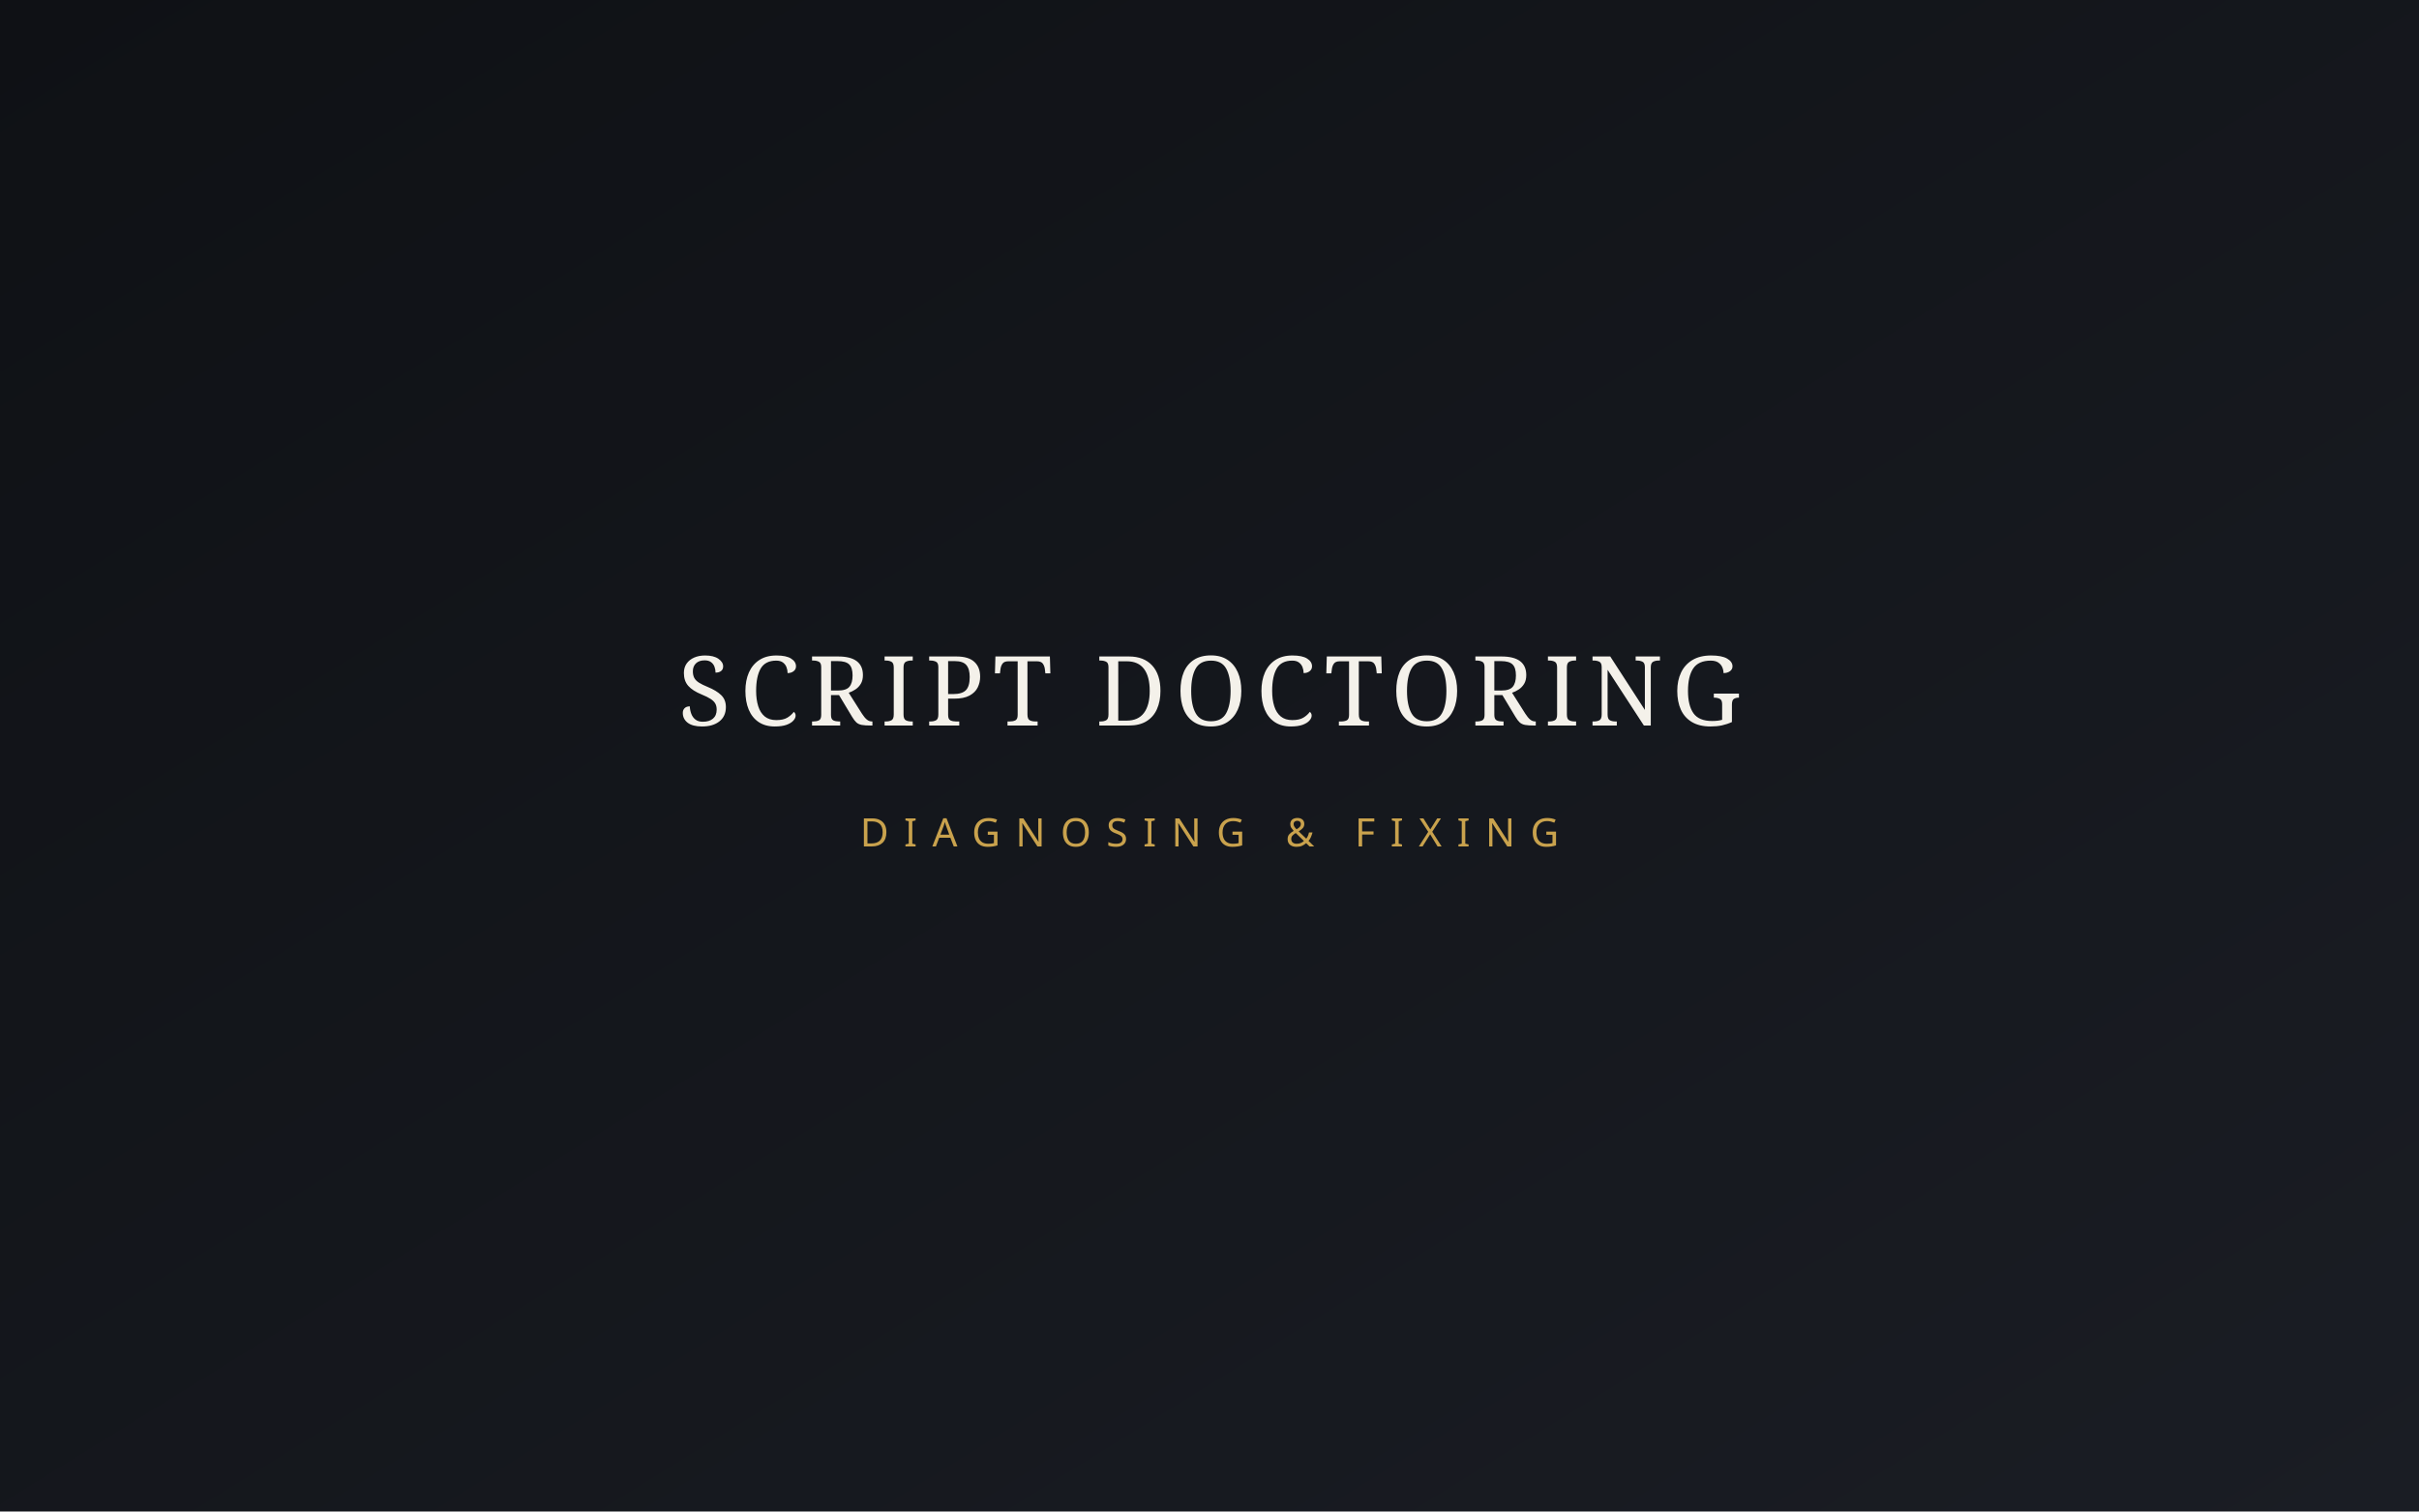
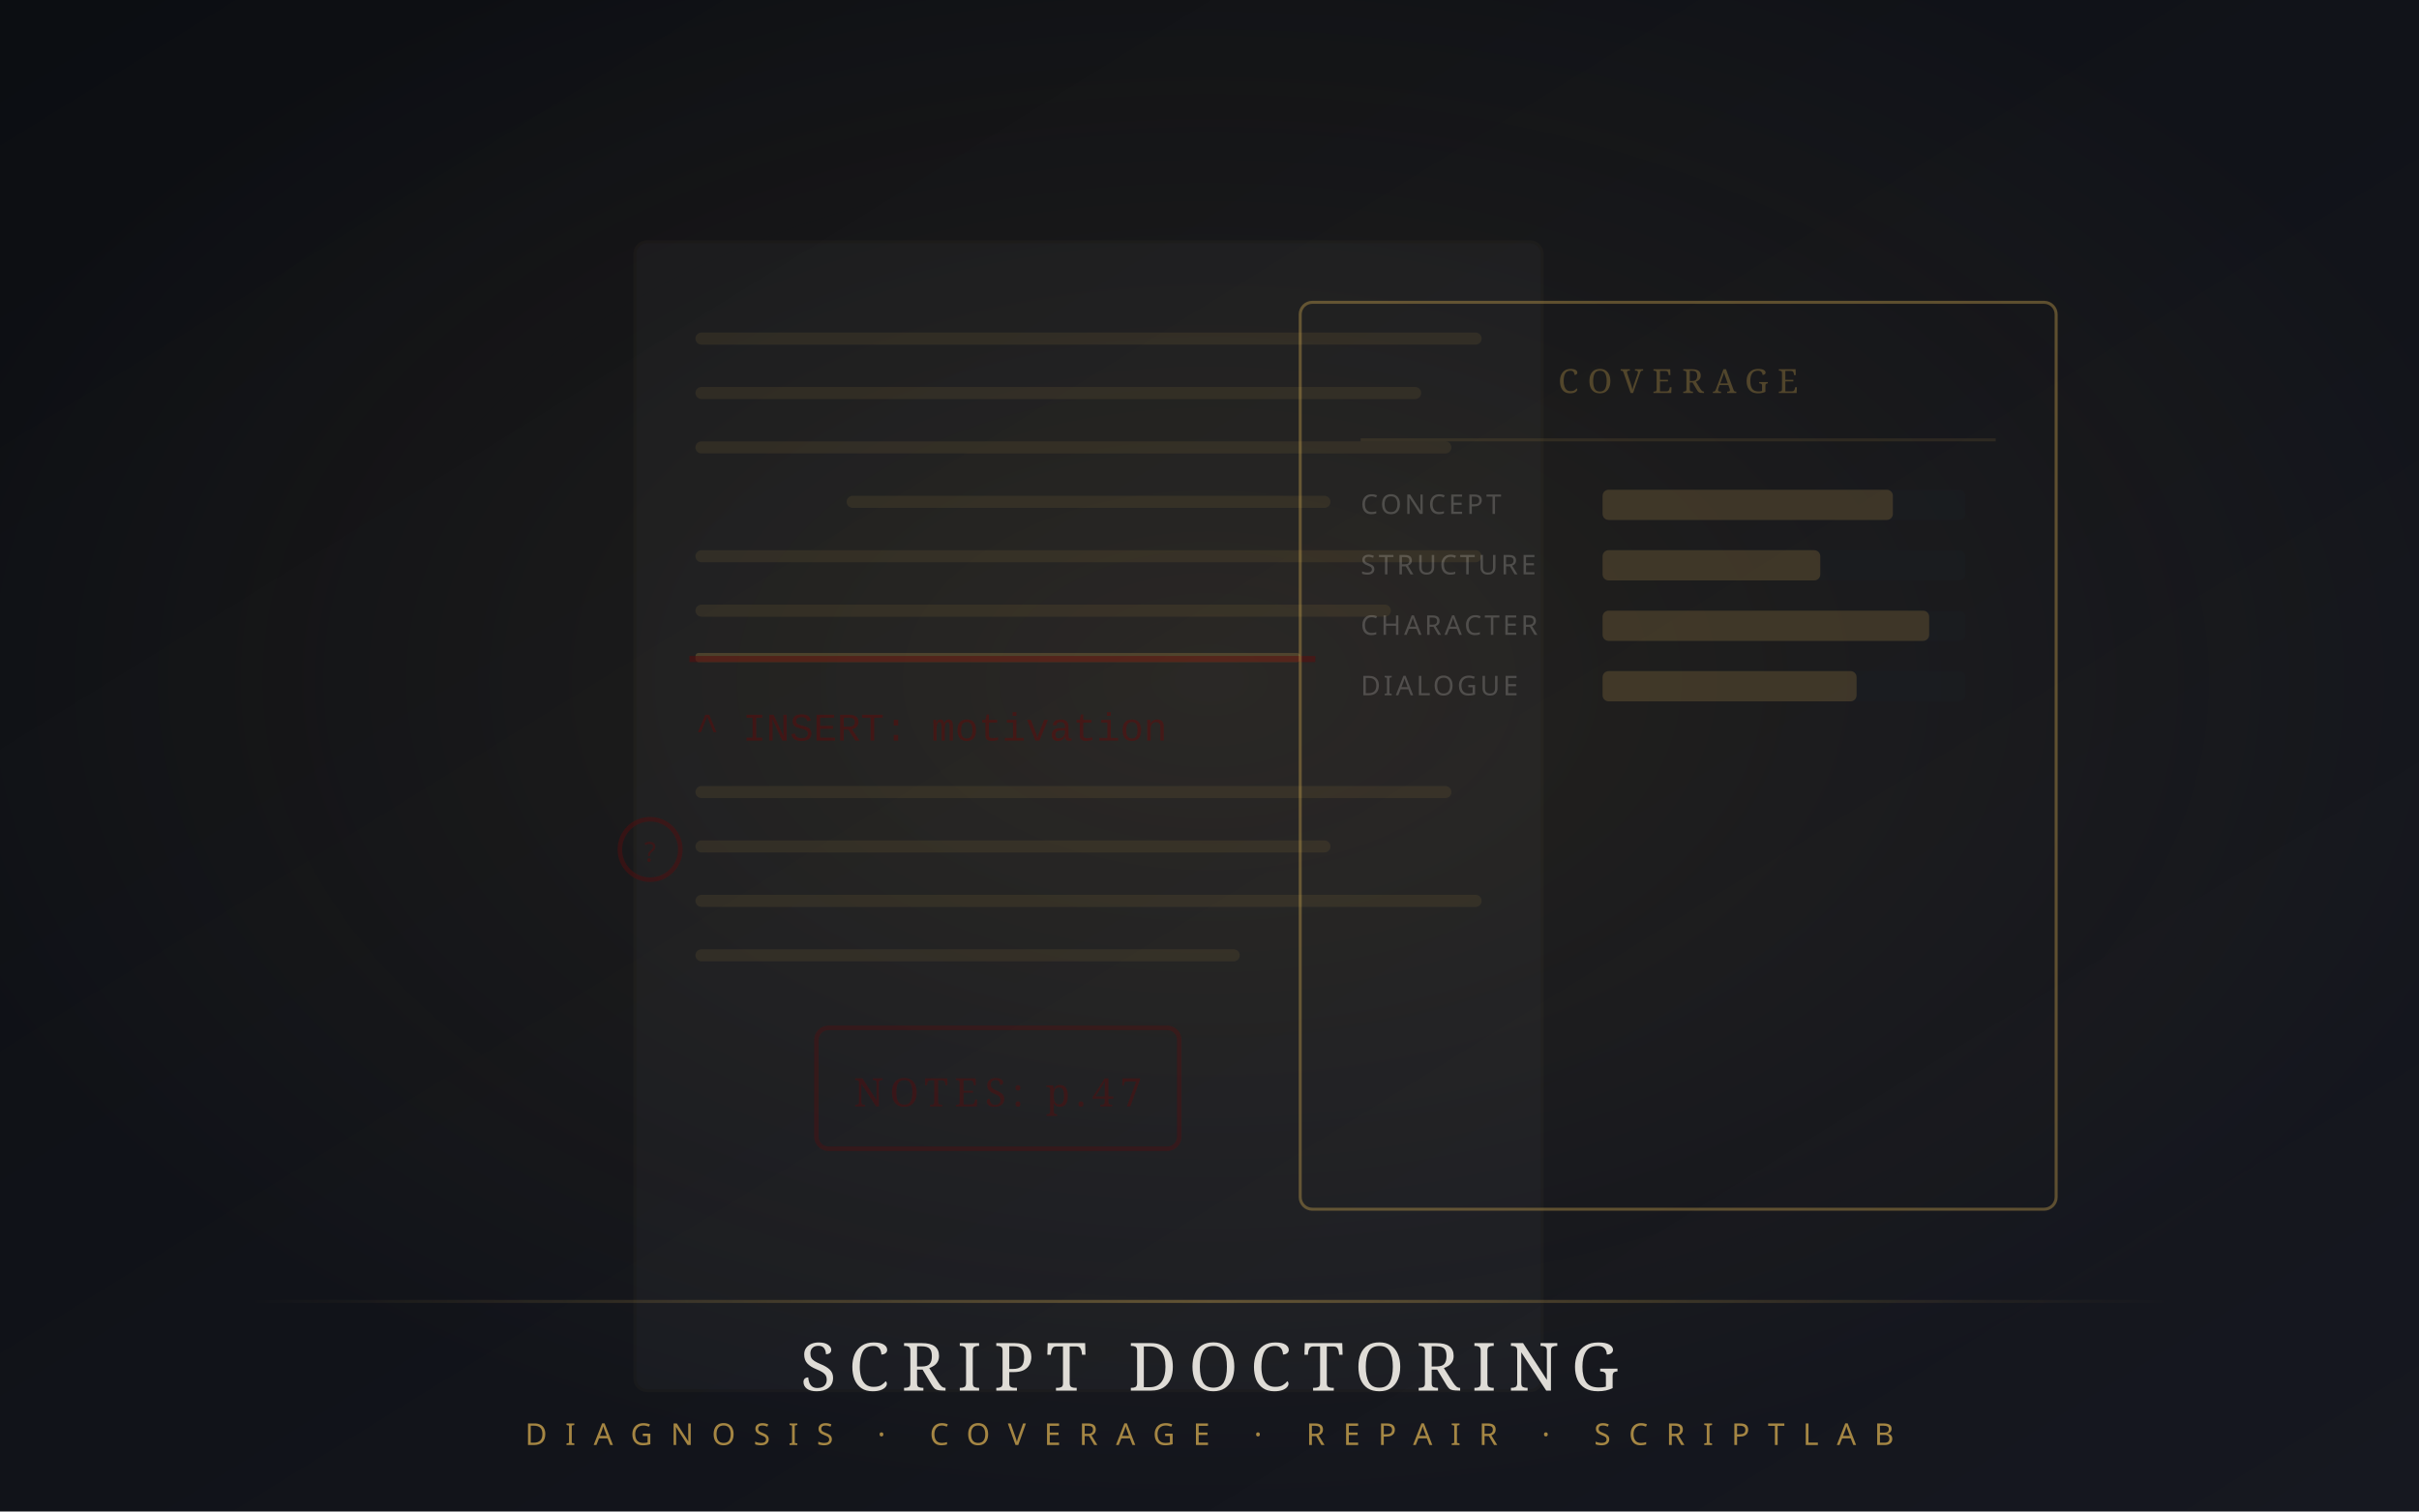
<svg xmlns="http://www.w3.org/2000/svg" width="800" height="500" viewBox="0 0 800 500">
  <defs>
    <linearGradient id="bg" x1="0%" y1="0%" x2="100%" y2="100%">
-       <stop offset="0%" stop-color="#0f1115" />
-       <stop offset="100%" stop-color="#1a1d24" />
+       <stop offset="0%" stop-color="#0c0e12" />
+       <stop offset="100%" stop-color="#161820" />
+     </linearGradient>
+     <radialGradient id="glow" cx="50%" cy="45%" r="55%">
+       <stop offset="0%" stop-color="#c9a24d" stop-opacity="0.1" />
+       <stop offset="100%" stop-color="#c9a24d" stop-opacity="0" />
+     </radialGradient>
+     <linearGradient id="gold" x1="0%" y1="0%" x2="100%" y2="0%">
+       <stop offset="0%" stop-color="#c9a24d" stop-opacity="0" />
+       <stop offset="50%" stop-color="#c9a24d" />
+       <stop offset="100%" stop-color="#c9a24d" stop-opacity="0" />
    </linearGradient>
  </defs>
  <rect width="800" height="500" fill="url(#bg)" />
-   <text x="400" y="240" font-family="Georgia, serif" font-size="32" fill="#f4f1ea" text-anchor="middle" letter-spacing="3">SCRIPT DOCTORING</text>
-   <text x="400" y="280" font-family="system-ui" font-size="13" fill="#c9a24d" text-anchor="middle" letter-spacing="5">DIAGNOSING &amp; FIXING</text>
+   <rect width="800" height="500" fill="url(#glow)" />
+   <g opacity="0.5" transform="translate(130, 60)">
+     <rect x="80" y="20" width="300" height="380" rx="4" fill="#f4f1ea" opacity="0.07" stroke="#c9a24d" stroke-width="1" />
+     <rect x="100" y="50" width="260" height="4" rx="2" fill="#c9a24d" opacity="0.2" />
+     <rect x="100" y="68" width="240" height="4" rx="2" fill="#c9a24d" opacity="0.2" />
+     <rect x="100" y="86" width="250" height="4" rx="2" fill="#c9a24d" opacity="0.2" />
+     <rect x="150" y="104" width="160" height="4" rx="2" fill="#c9a24d" opacity="0.2" />
+     <rect x="100" y="122" width="260" height="4" rx="2" fill="#c9a24d" opacity="0.2" />
+     <rect x="100" y="140" width="230" height="4" rx="2" fill="#c9a24d" opacity="0.2" />
+     <rect x="100" y="156" width="200" height="3" rx="1" fill="#c9a24d" opacity="0.5" />
+     <line x1="98" y1="158" x2="305" y2="158" stroke="#8B0000" stroke-width="2" opacity="0.6" />
+     <text x="100" y="185" font-family="'Courier New',monospace" font-size="13" fill="#8B0000" opacity="0.6">^ INSERT: motivation</text>
+     <rect x="100" y="200" width="250" height="4" rx="2" fill="#c9a24d" opacity="0.2" />
+     <rect x="100" y="218" width="210" height="4" rx="2" fill="#c9a24d" opacity="0.2" />
+     <circle cx="85" cy="221" r="10" fill="none" stroke="#8B0000" stroke-width="1.5" opacity="0.5" />
+     <text x="85" y="225" text-anchor="middle" font-family="system-ui" font-size="9" fill="#8B0000" opacity="0.5">?</text>
+     <rect x="100" y="236" width="260" height="4" rx="2" fill="#c9a24d" opacity="0.2" />
+     <rect x="100" y="254" width="180" height="4" rx="2" fill="#c9a24d" opacity="0.2" />
+     <rect x="140" y="280" width="120" height="40" rx="4" fill="none" stroke="#8B0000" stroke-width="1.5" opacity="0.4" />
+     <text x="200" y="306" text-anchor="middle" font-family="Georgia,serif" font-size="13" fill="#8B0000" opacity="0.5" letter-spacing="2">NOTES: p.47</text>
+   </g>
+   <g opacity="0.4" transform="translate(430, 100)">
+     <rect x="0" y="0" width="250" height="300" rx="4" fill="none" stroke="#c9a24d" stroke-width="1" />
+     <text x="125" y="30" text-anchor="middle" font-family="Georgia,serif" font-size="11" fill="#c9a24d" letter-spacing="3" opacity="0.8">COVERAGE</text>
+     <rect x="20" y="45" width="210" height="1" fill="#c9a24d" opacity="0.3" />
+     <text x="20" y="70" font-family="system-ui" font-size="9" fill="#f4f1ea" opacity="0.5" letter-spacing="1">CONCEPT</text>
+     <rect x="100" y="62" width="120" height="10" rx="2" fill="#1a1d24" />
+     <rect x="100" y="62" width="96" height="10" rx="2" fill="#c9a24d" opacity="0.5" />
+     <text x="20" y="90" font-family="system-ui" font-size="9" fill="#f4f1ea" opacity="0.5" letter-spacing="1">STRUCTURE</text>
+     <rect x="100" y="82" width="120" height="10" rx="2" fill="#1a1d24" />
+     <rect x="100" y="82" width="72" height="10" rx="2" fill="#c9a24d" opacity="0.5" />
+     <text x="20" y="110" font-family="system-ui" font-size="9" fill="#f4f1ea" opacity="0.5" letter-spacing="1">CHARACTER</text>
+     <rect x="100" y="102" width="120" height="10" rx="2" fill="#1a1d24" />
+     <rect x="100" y="102" width="108" height="10" rx="2" fill="#c9a24d" opacity="0.5" />
+     <text x="20" y="130" font-family="system-ui" font-size="9" fill="#f4f1ea" opacity="0.5" letter-spacing="1">DIALOGUE</text>
+     <rect x="100" y="122" width="120" height="10" rx="2" fill="#1a1d24" />
+     <rect x="100" y="122" width="84" height="10" rx="2" fill="#c9a24d" opacity="0.5" />
+   </g>
+   <rect x="80" y="430" width="640" height="1" fill="url(#gold)" opacity="0.4" />
+   <text x="400" y="460" text-anchor="middle" font-family="Georgia,serif" font-size="22" fill="#f4f1ea" letter-spacing="4" opacity="0.9">SCRIPT DOCTORING</text>
+   <text x="400" y="478" text-anchor="middle" font-family="system-ui,sans-serif" font-size="10" fill="#c9a24d" letter-spacing="6" opacity="0.8">DIAGNOSIS · COVERAGE · REPAIR · SCRIPTLAB</text>
</svg>
